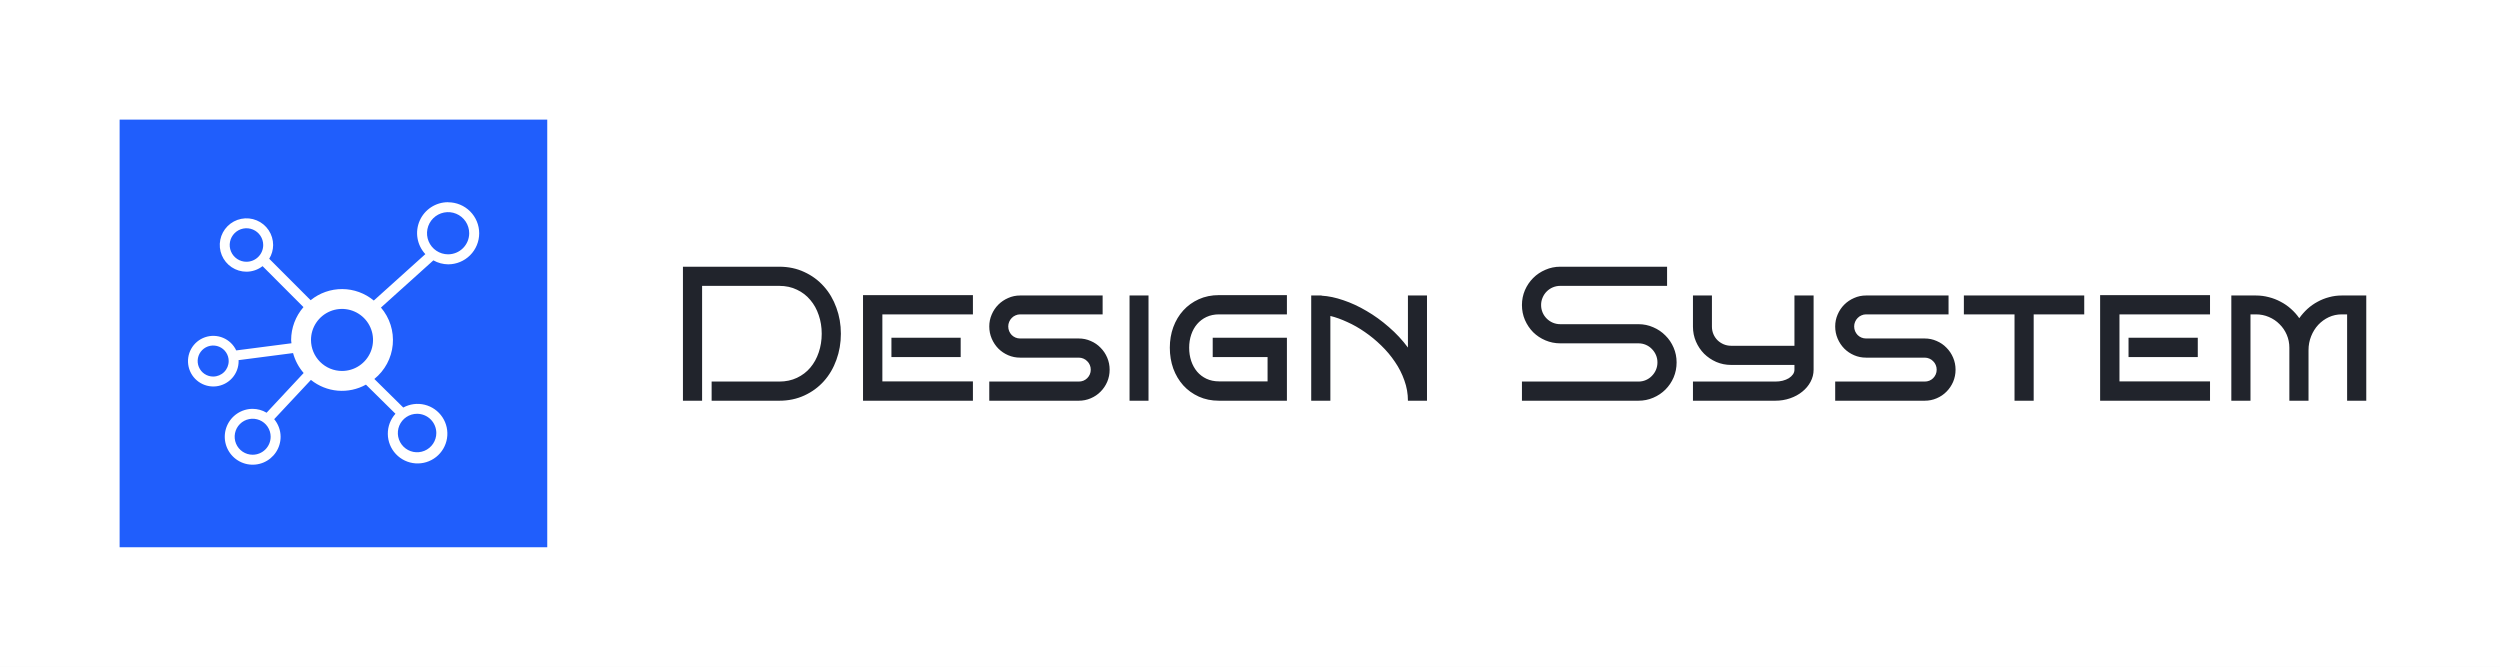
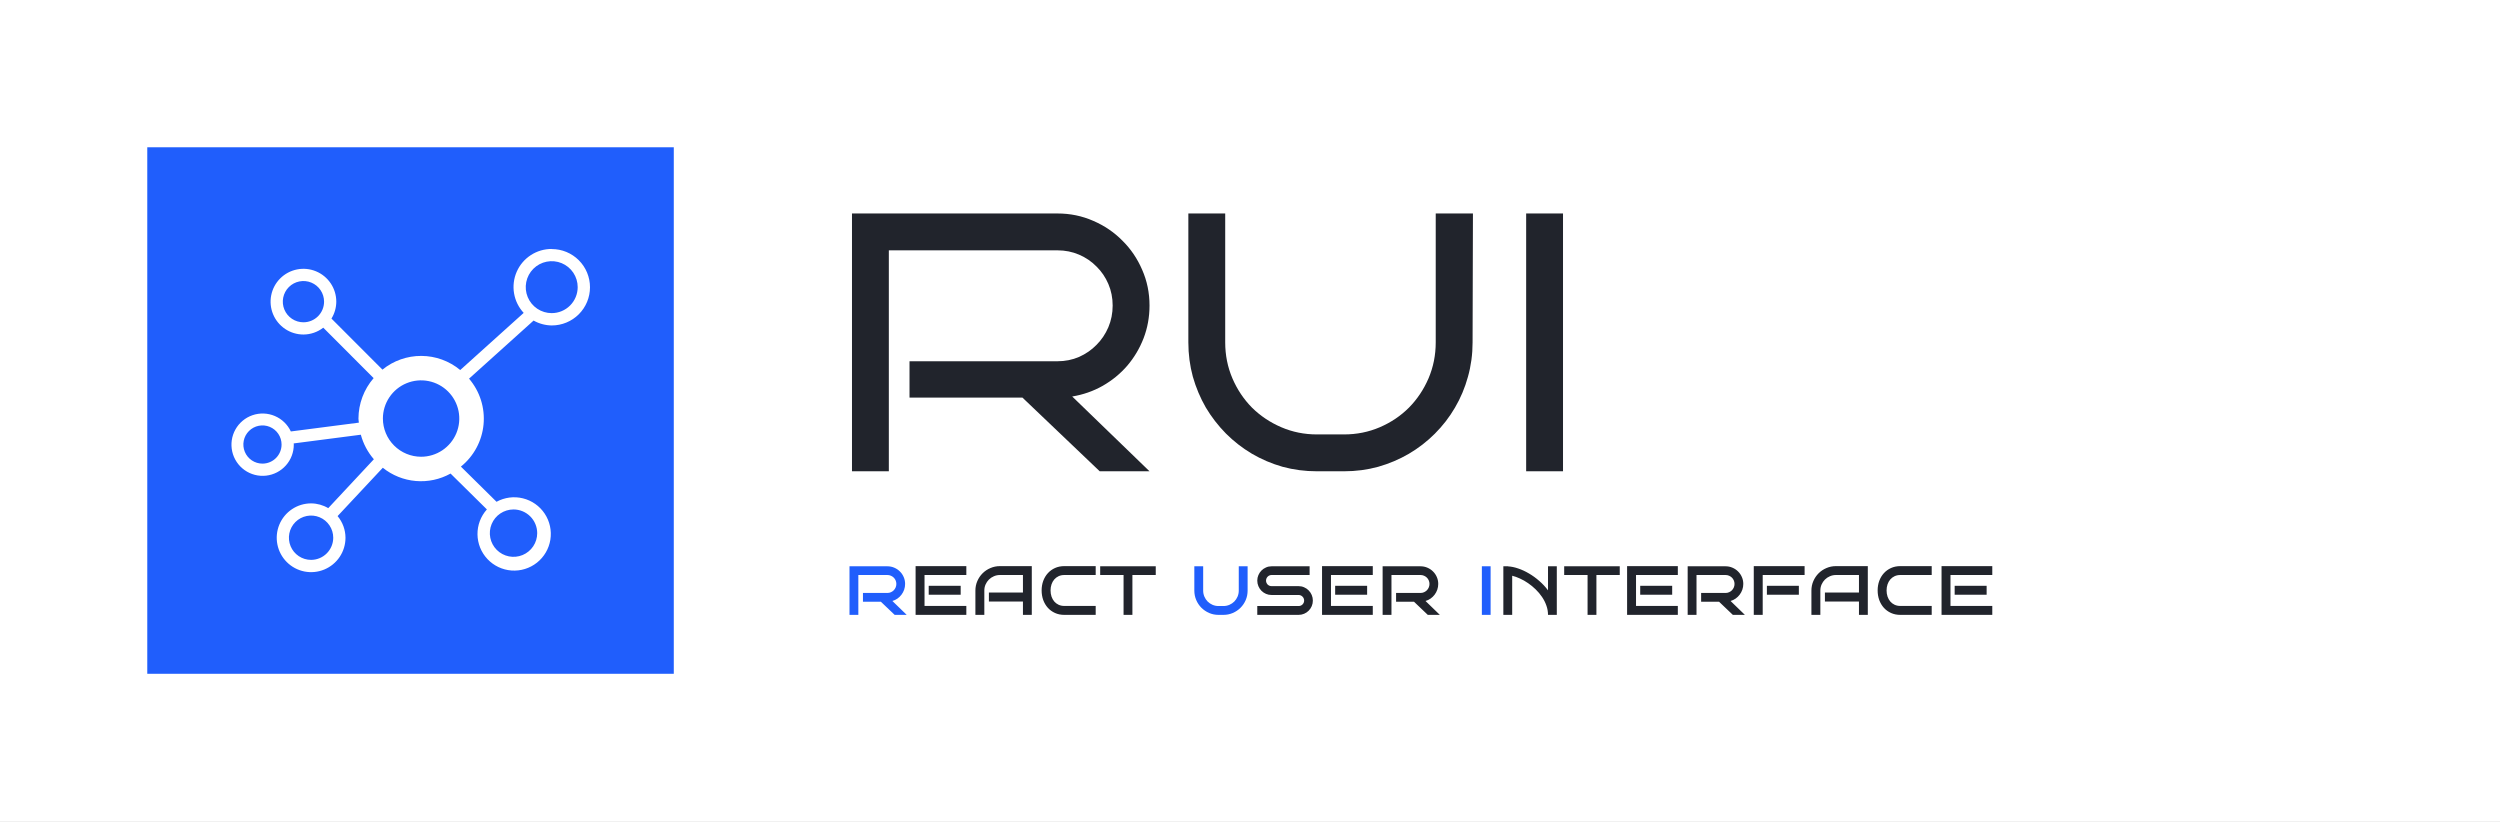
- <svg xmlns="http://www.w3.org/2000/svg" width="836" height="223" viewBox="0 0 836 223" fill="none">
-   <rect width="836" height="223" fill="white" />
+ <svg xmlns="http://www.w3.org/2000/svg" width="679" height="223" viewBox="0 0 679 223" fill="none">
+   <rect width="679" height="223" fill="white" />
  <rect x="40" y="40" width="143" height="143" fill="#205EFC" />
-   <g clip-path="url(#clip0_985_118)">
-     <mask id="mask0_985_118" style="mask-type:luminance" maskUnits="userSpaceOnUse" x="58" y="58" width="107" height="107">
+   <g clip-path="url(#clip0_1009_7)">
+     <mask id="mask0_1009_7" style="mask-type:luminance" maskUnits="userSpaceOnUse" x="58" y="58" width="107" height="107">
      <path d="M164.614 58.386H58.386V164.614H164.614V58.386Z" fill="white" />
    </mask>
-     <g mask="url(#mask0_985_118)">
+     <g mask="url(#mask0_1009_7)">
      <path d="M149.845 67.617C147.831 67.61 145.858 68.191 144.17 69.29C142.481 70.389 141.151 71.957 140.342 73.802C139.534 75.647 139.282 77.689 139.618 79.675C139.954 81.661 140.863 83.506 142.233 84.982L124.998 100.502C122.034 98.041 118.307 96.684 114.454 96.665C110.602 96.645 106.861 97.962 103.872 100.392L90.025 86.526C90.877 85.145 91.33 83.557 91.337 81.935C91.337 80.17 90.815 78.444 89.834 76.976C88.854 75.508 87.46 74.364 85.83 73.688C84.199 73.012 82.405 72.835 80.674 73.18C78.942 73.524 77.352 74.374 76.104 75.622C74.856 76.87 74.006 78.46 73.662 80.192C73.317 81.923 73.494 83.717 74.17 85.348C74.846 86.978 75.99 88.372 77.458 89.352C78.926 90.332 80.652 90.855 82.417 90.855C84.367 90.848 86.261 90.195 87.801 88.999L101.478 102.699C98.835 105.748 97.372 109.643 97.355 113.677C97.355 114.059 97.442 114.414 97.468 114.789L78.994 117.183C78.109 115.293 76.556 113.798 74.635 112.983C72.715 112.168 70.56 112.091 68.586 112.767C66.612 113.443 64.957 114.825 63.94 116.646C62.922 118.468 62.613 120.601 63.072 122.637C63.53 124.673 64.725 126.467 66.426 127.676C68.127 128.884 70.215 129.422 72.288 129.186C74.361 128.95 76.274 127.956 77.659 126.396C79.045 124.835 79.805 122.818 79.794 120.732C79.794 120.629 79.768 120.536 79.764 120.433L98.002 118.069C98.664 120.53 99.874 122.809 101.541 124.735L89.149 138.014C87.742 137.177 86.138 136.73 84.502 136.719C82.654 136.718 80.849 137.265 79.312 138.291C77.776 139.317 76.579 140.775 75.871 142.482C75.164 144.188 74.979 146.066 75.339 147.878C75.7 149.69 76.589 151.354 77.895 152.66C79.201 153.966 80.865 154.856 82.677 155.216C84.489 155.576 86.367 155.391 88.073 154.684C89.78 153.977 91.238 152.779 92.264 151.243C93.29 149.707 93.837 147.901 93.836 146.054C93.827 143.903 93.068 141.822 91.689 140.171L103.971 127.039C106.532 129.105 109.652 130.359 112.93 130.64C116.209 130.922 119.496 130.218 122.372 128.619L132.238 138.359C130.569 140.215 129.658 142.63 129.686 145.126C129.713 147.622 130.676 150.017 132.386 151.836C134.095 153.656 136.425 154.767 138.914 154.949C141.404 155.132 143.871 154.374 145.828 152.824C147.784 151.274 149.088 149.046 149.479 146.58C149.871 144.115 149.323 141.593 147.943 139.513C146.563 137.432 144.453 135.946 142.029 135.348C139.606 134.75 137.046 135.084 134.857 136.284L125.18 126.73C126.922 125.326 128.363 123.587 129.42 121.616C130.477 119.645 131.128 117.482 131.334 115.255C131.54 113.028 131.298 110.782 130.62 108.651C129.943 106.519 128.845 104.545 127.391 102.845L144.922 87.064C146.432 87.918 148.134 88.375 149.869 88.392C152.62 88.392 155.259 87.299 157.204 85.353C159.15 83.408 160.243 80.769 160.243 78.018C160.243 75.266 159.15 72.628 157.204 70.682C155.259 68.737 152.62 67.644 149.869 67.644L149.845 67.617ZM71.286 125.92C70.26 125.92 69.257 125.616 68.403 125.046C67.55 124.476 66.885 123.665 66.493 122.717C66.1 121.769 65.997 120.726 66.197 119.719C66.397 118.713 66.892 117.788 67.617 117.063C68.343 116.337 69.267 115.843 70.274 115.643C71.28 115.442 72.324 115.545 73.272 115.938C74.22 116.331 75.03 116.996 75.6 117.849C76.17 118.702 76.475 119.705 76.475 120.732C76.474 122.107 75.927 123.427 74.954 124.399C73.981 125.372 72.662 125.919 71.286 125.92ZM145.905 144.799C145.906 146.072 145.529 147.316 144.822 148.374C144.116 149.433 143.111 150.258 141.936 150.745C140.76 151.233 139.467 151.36 138.218 151.113C136.97 150.865 135.824 150.252 134.924 149.353C134.023 148.453 133.41 147.307 133.162 146.059C132.913 144.811 133.041 143.517 133.528 142.341C134.014 141.165 134.839 140.16 135.897 139.453C136.955 138.746 138.199 138.369 139.472 138.369C141.177 138.371 142.812 139.048 144.018 140.254C145.224 141.459 145.902 143.094 145.905 144.799ZM82.417 87.535C81.308 87.536 80.224 87.208 79.302 86.592C78.38 85.977 77.662 85.102 77.237 84.078C76.813 83.053 76.701 81.927 76.918 80.839C77.134 79.752 77.667 78.753 78.451 77.969C79.235 77.185 80.234 76.652 81.321 76.436C82.408 76.219 83.535 76.331 84.559 76.755C85.584 77.18 86.459 77.898 87.074 78.82C87.69 79.743 88.018 80.826 88.017 81.935C88.015 83.42 87.425 84.843 86.375 85.893C85.325 86.943 83.902 87.533 82.417 87.535ZM84.492 152.062C83.301 152.063 82.137 151.711 81.147 151.05C80.157 150.389 79.385 149.449 78.929 148.349C78.473 147.25 78.353 146.039 78.585 144.872C78.817 143.704 79.39 142.631 80.231 141.789C81.073 140.947 82.145 140.374 83.313 140.141C84.481 139.909 85.691 140.028 86.791 140.483C87.891 140.938 88.831 141.71 89.492 142.7C90.154 143.69 90.507 144.853 90.507 146.044C90.505 147.639 89.871 149.168 88.743 150.296C87.616 151.425 86.087 152.06 84.492 152.062ZM103.995 113.677C103.995 111.626 104.603 109.62 105.743 107.914C106.883 106.208 108.503 104.878 110.399 104.093C112.294 103.308 114.38 103.102 116.392 103.503C118.405 103.903 120.253 104.891 121.704 106.342C123.155 107.793 124.143 109.641 124.543 111.653C124.943 113.666 124.738 115.752 123.953 117.647C123.167 119.543 121.838 121.163 120.132 122.303C118.426 123.443 116.42 124.051 114.368 124.051C111.618 124.048 108.982 122.954 107.037 121.009C105.092 119.064 103.998 116.428 103.995 113.677ZM149.845 85.045C148.45 85.045 147.086 84.632 145.926 83.856C144.766 83.081 143.862 81.98 143.328 80.691C142.794 79.402 142.655 77.983 142.927 76.615C143.199 75.246 143.871 73.99 144.857 73.003C145.844 72.016 147.101 71.345 148.469 71.073C149.838 70.8 151.256 70.94 152.545 71.474C153.834 72.008 154.936 72.912 155.711 74.072C156.486 75.232 156.9 76.596 156.9 77.991C156.898 79.862 156.154 81.655 154.832 82.977C153.509 84.3 151.716 85.044 149.845 85.045Z" fill="white" />
    </g>
  </g>
-   <path d="M281.188 111.594C281.188 114.698 280.688 117.615 279.688 120.344C278.708 123.073 277.312 125.448 275.5 127.469C273.688 129.49 271.51 131.083 268.969 132.25C266.448 133.417 263.646 134 260.562 134H237.969V127.594H260.562C262.771 127.594 264.75 127.177 266.5 126.344C268.271 125.51 269.76 124.375 270.969 122.938C272.198 121.479 273.135 119.781 273.781 117.844C274.448 115.885 274.781 113.802 274.781 111.594C274.781 109.385 274.448 107.312 273.781 105.375C273.135 103.438 272.198 101.75 270.969 100.312C269.76 98.854 268.271 97.708 266.5 96.875C264.75 96.021 262.771 95.594 260.562 95.594H234.781V134H228.375V89.188H260.562C263.646 89.188 266.448 89.781 268.969 90.969C271.51 92.135 273.688 93.74 275.5 95.781C277.312 97.802 278.708 100.177 279.688 102.906C280.688 105.615 281.188 108.51 281.188 111.594ZM325.344 134H288.594V98.688H325.344V105.125H295.062V127.531H325.344V134ZM321.25 119.406H298.094V112.938H321.25V119.406ZM371.062 123.625C371.062 125.062 370.792 126.417 370.25 127.688C369.708 128.938 368.969 130.031 368.031 130.969C367.115 131.906 366.021 132.646 364.75 133.188C363.5 133.729 362.156 134 360.719 134H330.812V127.594H360.719C361.281 127.594 361.802 127.5 362.281 127.312C362.781 127.104 363.208 126.823 363.562 126.469C363.938 126.094 364.229 125.667 364.438 125.188C364.646 124.708 364.75 124.188 364.75 123.625C364.75 123.062 364.646 122.542 364.438 122.062C364.229 121.562 363.938 121.135 363.562 120.781C363.208 120.406 362.781 120.115 362.281 119.906C361.802 119.698 361.281 119.594 360.719 119.594H341.125C339.708 119.594 338.375 119.323 337.125 118.781C335.875 118.24 334.781 117.5 333.844 116.562C332.906 115.604 332.167 114.49 331.625 113.219C331.083 111.948 330.812 110.594 330.812 109.156C330.812 107.76 331.083 106.438 331.625 105.188C332.167 103.917 332.906 102.812 333.844 101.875C334.781 100.938 335.875 100.198 337.125 99.656C338.375 99.094 339.708 98.812 341.125 98.812H368.719V105.125H341.125C340.583 105.125 340.062 105.24 339.562 105.469C339.083 105.677 338.667 105.969 338.312 106.344C337.958 106.698 337.677 107.125 337.469 107.625C337.26 108.104 337.156 108.615 337.156 109.156C337.156 109.719 337.26 110.25 337.469 110.75C337.677 111.229 337.958 111.656 338.312 112.031C338.667 112.385 339.083 112.667 339.562 112.875C340.062 113.083 340.583 113.188 341.125 113.188H360.719C362.156 113.188 363.5 113.469 364.75 114.031C366.021 114.573 367.115 115.323 368.031 116.281C368.969 117.219 369.708 118.323 370.25 119.594C370.792 120.865 371.062 122.208 371.062 123.625ZM384.062 134H377.719V98.812H384.062V134ZM430.344 134H407.625C405.146 134 402.896 133.542 400.875 132.625C398.854 131.708 397.125 130.458 395.688 128.875C394.25 127.271 393.135 125.396 392.344 123.25C391.573 121.083 391.188 118.76 391.188 116.281C391.188 113.823 391.573 111.531 392.344 109.406C393.135 107.26 394.25 105.396 395.688 103.812C397.125 102.229 398.854 100.979 400.875 100.062C402.896 99.146 405.146 98.688 407.625 98.688H430.344V105.125H407.625C406.083 105.125 404.688 105.417 403.438 106C402.208 106.583 401.167 107.375 400.312 108.375C399.458 109.375 398.802 110.552 398.344 111.906C397.885 113.26 397.656 114.719 397.656 116.281C397.656 117.865 397.885 119.344 398.344 120.719C398.802 122.073 399.458 123.26 400.312 124.281C401.167 125.281 402.208 126.073 403.438 126.656C404.688 127.24 406.083 127.531 407.625 127.531H423.875V119.406H405.531V112.938H430.344V134ZM470.812 134C470.812 131.667 470.417 129.406 469.625 127.219C468.854 125.01 467.802 122.938 466.469 121C465.156 119.042 463.625 117.219 461.875 115.531C460.146 113.844 458.323 112.344 456.406 111.031C454.49 109.698 452.531 108.583 450.531 107.688C448.552 106.771 446.667 106.094 444.875 105.656V134H438.469V98.812H441.938V98.875C444.229 99 446.667 99.51 449.25 100.406C451.854 101.281 454.438 102.479 457 104C459.583 105.5 462.062 107.292 464.438 109.375C466.833 111.438 468.958 113.719 470.812 116.219V98.812H477.188V134H470.812ZM560.656 121.188C560.656 122.979 560.323 124.656 559.656 126.219C558.99 127.76 558.073 129.115 556.906 130.281C555.76 131.427 554.406 132.333 552.844 133C551.302 133.667 549.646 134 547.875 134H508.938V127.594H547.875C548.771 127.594 549.604 127.427 550.375 127.094C551.146 126.76 551.812 126.302 552.375 125.719C552.958 125.135 553.417 124.458 553.75 123.688C554.083 122.896 554.25 122.062 554.25 121.188C554.25 120.312 554.083 119.49 553.75 118.719C553.417 117.948 552.958 117.271 552.375 116.688C551.812 116.104 551.146 115.646 550.375 115.312C549.604 114.979 548.771 114.812 547.875 114.812H521.75C520 114.812 518.344 114.479 516.781 113.812C515.219 113.146 513.854 112.24 512.688 111.094C511.542 109.927 510.625 108.562 509.938 107C509.271 105.438 508.938 103.771 508.938 102C508.938 100.25 509.271 98.594 509.938 97.031C510.625 95.469 511.542 94.115 512.688 92.969C513.854 91.802 515.219 90.885 516.781 90.219C518.344 89.531 520 89.188 521.75 89.188H557.469V95.594H521.75C520.875 95.594 520.042 95.76 519.25 96.094C518.479 96.427 517.802 96.885 517.219 97.469C516.635 98.052 516.177 98.74 515.844 99.531C515.51 100.302 515.344 101.125 515.344 102C515.344 102.875 515.51 103.708 515.844 104.5C516.177 105.271 516.635 105.948 517.219 106.531C517.802 107.115 518.479 107.573 519.25 107.906C520.042 108.24 520.875 108.406 521.75 108.406H547.875C549.646 108.406 551.302 108.75 552.844 109.438C554.406 110.104 555.76 111.021 556.906 112.188C558.073 113.333 558.99 114.688 559.656 116.25C560.323 117.792 560.656 119.438 560.656 121.188ZM606.469 123.625C606.469 125.062 606.125 126.417 605.438 127.688C604.771 128.938 603.854 130.031 602.688 130.969C601.542 131.906 600.188 132.646 598.625 133.188C597.062 133.729 595.406 134 593.656 134H566.125V127.594H593.656C594.531 127.594 595.354 127.5 596.125 127.312C596.917 127.104 597.604 126.823 598.188 126.469C598.771 126.094 599.229 125.667 599.562 125.188C599.896 124.708 600.062 124.188 600.062 123.625V122.031H578.875C577.125 122.031 575.469 121.698 573.906 121.031C572.365 120.344 571.01 119.427 569.844 118.281C568.698 117.115 567.792 115.76 567.125 114.219C566.458 112.656 566.125 110.99 566.125 109.219V98.812H572.469V109.219C572.469 110.115 572.635 110.958 572.969 111.75C573.302 112.521 573.76 113.198 574.344 113.781C574.927 114.344 575.604 114.792 576.375 115.125C577.167 115.458 578 115.625 578.875 115.625H600.062V98.812H606.469V123.625ZM653.938 123.625C653.938 125.062 653.667 126.417 653.125 127.688C652.583 128.938 651.844 130.031 650.906 130.969C649.99 131.906 648.896 132.646 647.625 133.188C646.375 133.729 645.031 134 643.594 134H613.688V127.594H643.594C644.156 127.594 644.677 127.5 645.156 127.312C645.656 127.104 646.083 126.823 646.438 126.469C646.812 126.094 647.104 125.667 647.312 125.188C647.521 124.708 647.625 124.188 647.625 123.625C647.625 123.062 647.521 122.542 647.312 122.062C647.104 121.562 646.812 121.135 646.438 120.781C646.083 120.406 645.656 120.115 645.156 119.906C644.677 119.698 644.156 119.594 643.594 119.594H624C622.583 119.594 621.25 119.323 620 118.781C618.75 118.24 617.656 117.5 616.719 116.562C615.781 115.604 615.042 114.49 614.5 113.219C613.958 111.948 613.688 110.594 613.688 109.156C613.688 107.76 613.958 106.438 614.5 105.188C615.042 103.917 615.781 102.812 616.719 101.875C617.656 100.938 618.75 100.198 620 99.656C621.25 99.094 622.583 98.812 624 98.812H651.594V105.125H624C623.458 105.125 622.938 105.24 622.438 105.469C621.958 105.677 621.542 105.969 621.188 106.344C620.833 106.698 620.552 107.125 620.344 107.625C620.135 108.104 620.031 108.615 620.031 109.156C620.031 109.719 620.135 110.25 620.344 110.75C620.552 111.229 620.833 111.656 621.188 112.031C621.542 112.385 621.958 112.667 622.438 112.875C622.938 113.083 623.458 113.188 624 113.188H643.594C645.031 113.188 646.375 113.469 647.625 114.031C648.896 114.573 649.99 115.323 650.906 116.281C651.844 117.219 652.583 118.323 653.125 119.594C653.667 120.865 653.938 122.208 653.938 123.625ZM680.062 134H673.656V105.125H656.719V98.812H696.969V105.125H680.062V134ZM739.031 134H702.281V98.688H739.031V105.125H708.75V127.531H739.031V134ZM734.938 119.406H711.781V112.938H734.938V119.406ZM771.969 134H765.562V116.281C765.562 114.74 765.271 113.292 764.688 111.938C764.104 110.583 763.302 109.406 762.281 108.406C761.281 107.385 760.094 106.583 758.719 106C757.365 105.417 755.917 105.125 754.375 105.125H752.562V134H746.156V98.812H754.375C755.875 98.812 757.323 99 758.719 99.375C760.115 99.729 761.427 100.24 762.656 100.906C763.906 101.552 765.052 102.344 766.094 103.281C767.156 104.219 768.083 105.26 768.875 106.406C769.688 105.26 770.604 104.219 771.625 103.281C772.667 102.344 773.792 101.552 775 100.906C776.208 100.24 777.49 99.729 778.844 99.375C780.198 99 781.615 98.812 783.094 98.812H791.281V134H784.875V105.125H783.094C781.552 105.125 780.104 105.438 778.75 106.062C777.417 106.688 776.24 107.542 775.219 108.625C774.219 109.708 773.427 110.979 772.844 112.438C772.26 113.896 771.969 115.448 771.969 117.094V134Z" fill="#21242C" />
+   <path d="M312.209 128H298.684L277.688 107.98H247.023V98.117H287.209C289.292 98.117 291.245 97.727 293.068 96.945C294.891 96.132 296.47 95.041 297.805 93.674C299.172 92.307 300.246 90.712 301.027 88.889C301.809 87.033 302.199 85.064 302.199 82.981C302.199 80.897 301.809 78.944 301.027 77.121C300.246 75.298 299.172 73.719 297.805 72.385C296.47 71.018 294.891 69.943 293.068 69.162C291.245 68.381 289.292 67.99 287.209 67.99H241.408V128H231.398V57.98H287.209C290.66 57.98 293.898 58.648 296.926 59.982C299.953 61.285 302.59 63.075 304.836 65.353C307.115 67.6 308.905 70.236 310.207 73.264C311.542 76.291 312.209 79.53 312.209 82.981C312.209 86.106 311.672 89.068 310.598 91.867C309.523 94.634 308.042 97.124 306.154 99.338C304.266 101.519 302.036 103.342 299.465 104.807C296.926 106.239 294.175 107.199 291.213 107.688L312.209 128ZM400.051 57.98L399.953 92.99C399.953 96.245 399.53 99.37 398.684 102.365C397.87 105.327 396.698 108.111 395.168 110.715C393.671 113.286 391.848 115.646 389.699 117.795C387.583 119.911 385.223 121.734 382.619 123.264C380.048 124.761 377.281 125.933 374.318 126.779C371.356 127.593 368.264 128 365.041 128H357.668C354.445 128 351.337 127.593 348.342 126.779C345.38 125.933 342.596 124.745 339.992 123.215C337.421 121.685 335.077 119.862 332.961 117.746C330.845 115.598 329.022 113.238 327.492 110.666C325.995 108.062 324.823 105.279 323.977 102.316C323.163 99.322 322.756 96.213 322.756 92.99V57.98H332.766V92.99C332.766 96.441 333.417 99.696 334.719 102.756C336.021 105.783 337.795 108.436 340.041 110.715C342.32 112.961 344.973 114.735 348 116.037C351.027 117.339 354.25 117.99 357.668 117.99H365.041C368.492 117.99 371.73 117.339 374.758 116.037C377.785 114.735 380.422 112.961 382.668 110.715C384.914 108.436 386.688 105.783 387.99 102.756C389.292 99.696 389.943 96.441 389.943 92.99V57.98H399.953H400.051ZM424.514 128H414.504V57.98H424.514V128Z" fill="#21242C" />
+   <path d="M246.262 167H242.992L239.242 163.426H234.379V161.047H241.023C241.359 161.047 241.676 160.98 241.973 160.848C242.27 160.715 242.527 160.539 242.746 160.32C242.965 160.094 243.137 159.832 243.262 159.535C243.387 159.238 243.449 158.926 243.449 158.598C243.449 158.262 243.387 157.949 243.262 157.66C243.137 157.363 242.965 157.105 242.746 156.887C242.527 156.668 242.27 156.496 241.973 156.371C241.676 156.238 241.359 156.172 241.023 156.172H233.125V167H230.723V153.805H241.023C241.688 153.805 242.312 153.934 242.898 154.191C243.484 154.441 243.992 154.785 244.422 155.223C244.859 155.652 245.203 156.16 245.453 156.746C245.703 157.324 245.828 157.941 245.828 158.598C245.828 159.137 245.742 159.656 245.57 160.156C245.398 160.648 245.156 161.102 244.844 161.516C244.539 161.922 244.176 162.273 243.754 162.57C243.332 162.867 242.871 163.086 242.371 163.227L246.262 167ZM338.852 153.805V160.402C338.852 161.316 338.68 162.176 338.336 162.98C337.992 163.777 337.52 164.477 336.918 165.078C336.324 165.672 335.629 166.141 334.832 166.484C334.035 166.828 333.184 167 332.277 167H330.953C330.047 167 329.195 166.828 328.398 166.484C327.602 166.133 326.902 165.66 326.301 165.066C325.707 164.465 325.238 163.766 324.895 162.969C324.551 162.164 324.379 161.309 324.379 160.402V153.805H326.781V160.402C326.781 160.98 326.891 161.527 327.109 162.043C327.328 162.551 327.625 162.996 328 163.379C328.383 163.754 328.824 164.051 329.324 164.27C329.832 164.488 330.375 164.598 330.953 164.598H332.277C332.855 164.598 333.398 164.488 333.906 164.27C334.414 164.051 334.855 163.754 335.23 163.379C335.605 162.996 335.902 162.551 336.121 162.043C336.34 161.527 336.449 160.98 336.449 160.402V153.805H338.852ZM404.852 167H402.473V153.805H404.852V167Z" fill="#205EFC" />
+   <path d="M262.457 167H248.676V153.758H262.457V156.172H251.102V164.574H262.457V167ZM260.922 161.527H252.238V159.102H260.922V161.527ZM280.234 167H277.832V163.379H268.586V160.93H277.832V156.172H271.586C271 156.172 270.449 156.285 269.934 156.512C269.418 156.73 268.969 157.031 268.586 157.414C268.203 157.797 267.898 158.246 267.672 158.762C267.453 159.27 267.344 159.816 267.344 160.402V167H264.918V160.402C264.918 159.48 265.094 158.617 265.445 157.812C265.797 157.008 266.273 156.305 266.875 155.703C267.477 155.102 268.184 154.629 268.996 154.285C269.809 153.934 270.672 153.758 271.586 153.758H280.234V167ZM297.59 167H289.07C288.141 167 287.297 166.828 286.539 166.484C285.781 166.141 285.133 165.672 284.594 165.078C284.055 164.477 283.637 163.773 283.34 162.969C283.051 162.156 282.906 161.285 282.906 160.355C282.906 159.434 283.051 158.574 283.34 157.777C283.637 156.973 284.055 156.273 284.594 155.68C285.133 155.086 285.781 154.617 286.539 154.273C287.297 153.93 288.141 153.758 289.07 153.758H297.59V156.172H289.07C288.492 156.172 287.969 156.281 287.5 156.5C287.039 156.719 286.648 157.016 286.328 157.391C286.008 157.766 285.762 158.207 285.59 158.715C285.418 159.223 285.332 159.77 285.332 160.355C285.332 160.949 285.418 161.504 285.59 162.02C285.762 162.527 286.008 162.973 286.328 163.355C286.648 163.73 287.039 164.027 287.5 164.246C287.969 164.465 288.492 164.574 289.07 164.574H297.59V167ZM307.562 167H305.16V156.172H298.809V153.805H313.902V156.172H307.562V167ZM356.57 163.109C356.57 163.648 356.469 164.156 356.266 164.633C356.062 165.102 355.785 165.512 355.434 165.863C355.09 166.215 354.68 166.492 354.203 166.695C353.734 166.898 353.23 167 352.691 167H341.477V164.598H352.691C352.902 164.598 353.098 164.562 353.277 164.492C353.465 164.414 353.625 164.309 353.758 164.176C353.898 164.035 354.008 163.875 354.086 163.695C354.164 163.516 354.203 163.32 354.203 163.109C354.203 162.898 354.164 162.703 354.086 162.523C354.008 162.336 353.898 162.176 353.758 162.043C353.625 161.902 353.465 161.793 353.277 161.715C353.098 161.637 352.902 161.598 352.691 161.598H345.344C344.812 161.598 344.312 161.496 343.844 161.293C343.375 161.09 342.965 160.812 342.613 160.461C342.262 160.102 341.984 159.684 341.781 159.207C341.578 158.73 341.477 158.223 341.477 157.684C341.477 157.16 341.578 156.664 341.781 156.195C341.984 155.719 342.262 155.305 342.613 154.953C342.965 154.602 343.375 154.324 343.844 154.121C344.312 153.91 344.812 153.805 345.344 153.805H355.691V156.172H345.344C345.141 156.172 344.945 156.215 344.758 156.301C344.578 156.379 344.422 156.488 344.289 156.629C344.156 156.762 344.051 156.922 343.973 157.109C343.895 157.289 343.855 157.48 343.855 157.684C343.855 157.895 343.895 158.094 343.973 158.281C344.051 158.461 344.156 158.621 344.289 158.762C344.422 158.895 344.578 159 344.758 159.078C344.945 159.156 345.141 159.195 345.344 159.195H352.691C353.23 159.195 353.734 159.301 354.203 159.512C354.68 159.715 355.09 159.996 355.434 160.355C355.785 160.707 356.062 161.121 356.266 161.598C356.469 162.074 356.57 162.578 356.57 163.109ZM372.848 167H359.066V153.758H372.848V156.172H361.492V164.574H372.848V167ZM371.312 161.527H362.629V159.102H371.312V161.527ZM391.059 167H387.789L384.039 163.426H379.176V161.047H385.82C386.156 161.047 386.473 160.98 386.77 160.848C387.066 160.715 387.324 160.539 387.543 160.32C387.762 160.094 387.934 159.832 388.059 159.535C388.184 159.238 388.246 158.926 388.246 158.598C388.246 158.262 388.184 157.949 388.059 157.66C387.934 157.363 387.762 157.105 387.543 156.887C387.324 156.668 387.066 156.496 386.77 156.371C386.473 156.238 386.156 156.172 385.82 156.172H377.922V167H375.52V153.805H385.82C386.484 153.805 387.109 153.934 387.695 154.191C388.281 154.441 388.789 154.785 389.219 155.223C389.656 155.652 390 156.16 390.25 156.746C390.5 157.324 390.625 157.941 390.625 158.598C390.625 159.137 390.539 159.656 390.367 160.156C390.195 160.648 389.953 161.102 389.641 161.516C389.336 161.922 388.973 162.273 388.551 162.57C388.129 162.867 387.668 163.086 387.168 163.227L391.059 167ZM420.438 167C420.438 166.125 420.289 165.277 419.992 164.457C419.703 163.629 419.309 162.852 418.809 162.125C418.316 161.391 417.742 160.707 417.086 160.074C416.438 159.441 415.754 158.879 415.035 158.387C414.316 157.887 413.582 157.469 412.832 157.133C412.09 156.789 411.383 156.535 410.711 156.371V167H408.309V153.805H409.609V153.828C410.469 153.875 411.383 154.066 412.352 154.402C413.328 154.73 414.297 155.18 415.258 155.75C416.227 156.312 417.156 156.984 418.047 157.766C418.945 158.539 419.742 159.395 420.438 160.332V153.805H422.828V167H420.438ZM433.586 167H431.184V156.172H424.832V153.805H439.926V156.172H433.586V167ZM455.699 167H441.918V153.758H455.699V156.172H444.344V164.574H455.699V167ZM454.164 161.527H445.48V159.102H454.164V161.527ZM473.91 167H470.641L466.891 163.426H462.027V161.047H468.672C469.008 161.047 469.324 160.98 469.621 160.848C469.918 160.715 470.176 160.539 470.395 160.32C470.613 160.094 470.785 159.832 470.91 159.535C471.035 159.238 471.098 158.926 471.098 158.598C471.098 158.262 471.035 157.949 470.91 157.66C470.785 157.363 470.613 157.105 470.395 156.887C470.176 156.668 469.918 156.496 469.621 156.371C469.324 156.238 469.008 156.172 468.672 156.172H460.773V167H458.371V153.805H468.672C469.336 153.805 469.961 153.934 470.547 154.191C471.133 154.441 471.641 154.785 472.07 155.223C472.508 155.652 472.852 156.16 473.102 156.746C473.352 157.324 473.477 157.941 473.477 158.598C473.477 159.137 473.391 159.656 473.219 160.156C473.047 160.648 472.805 161.102 472.492 161.516C472.188 161.922 471.824 162.273 471.402 162.57C470.98 162.867 470.52 163.086 470.02 163.227L473.91 167ZM490.129 156.172H478.75V167H476.324V153.758H490.129V156.172ZM488.57 161.527H479.887V159.102H488.57V161.527ZM507.297 167H504.895V163.379H495.648V160.93H504.895V156.172H498.648C498.062 156.172 497.512 156.285 496.996 156.512C496.48 156.73 496.031 157.031 495.648 157.414C495.266 157.797 494.961 158.246 494.734 158.762C494.516 159.27 494.406 159.816 494.406 160.402V167H491.98V160.402C491.98 159.48 492.156 158.617 492.508 157.812C492.859 157.008 493.336 156.305 493.938 155.703C494.539 155.102 495.246 154.629 496.059 154.285C496.871 153.934 497.734 153.758 498.648 153.758H507.297V167ZM524.652 167H516.133C515.203 167 514.359 166.828 513.602 166.484C512.844 166.141 512.195 165.672 511.656 165.078C511.117 164.477 510.699 163.773 510.402 162.969C510.113 162.156 509.969 161.285 509.969 160.355C509.969 159.434 510.113 158.574 510.402 157.777C510.699 156.973 511.117 156.273 511.656 155.68C512.195 155.086 512.844 154.617 513.602 154.273C514.359 153.93 515.203 153.758 516.133 153.758H524.652V156.172H516.133C515.555 156.172 515.031 156.281 514.562 156.5C514.102 156.719 513.711 157.016 513.391 157.391C513.07 157.766 512.824 158.207 512.652 158.715C512.48 159.223 512.395 159.77 512.395 160.355C512.395 160.949 512.48 161.504 512.652 162.02C512.824 162.527 513.07 162.973 513.391 163.355C513.711 163.73 514.102 164.027 514.562 164.246C515.031 164.465 515.555 164.574 516.133 164.574H524.652V167ZM541.105 167H527.324V153.758H541.105V156.172H529.75V164.574H541.105V167ZM539.57 161.527H530.887V159.102H539.57V161.527Z" fill="#21242C" />
  <defs>
-     <clipPath id="clip0_985_118">
+     <clipPath id="clip0_1009_7">
      <rect width="106.229" height="106.229" fill="white" transform="translate(58.3857 58.3857)" />
    </clipPath>
  </defs>
</svg>
